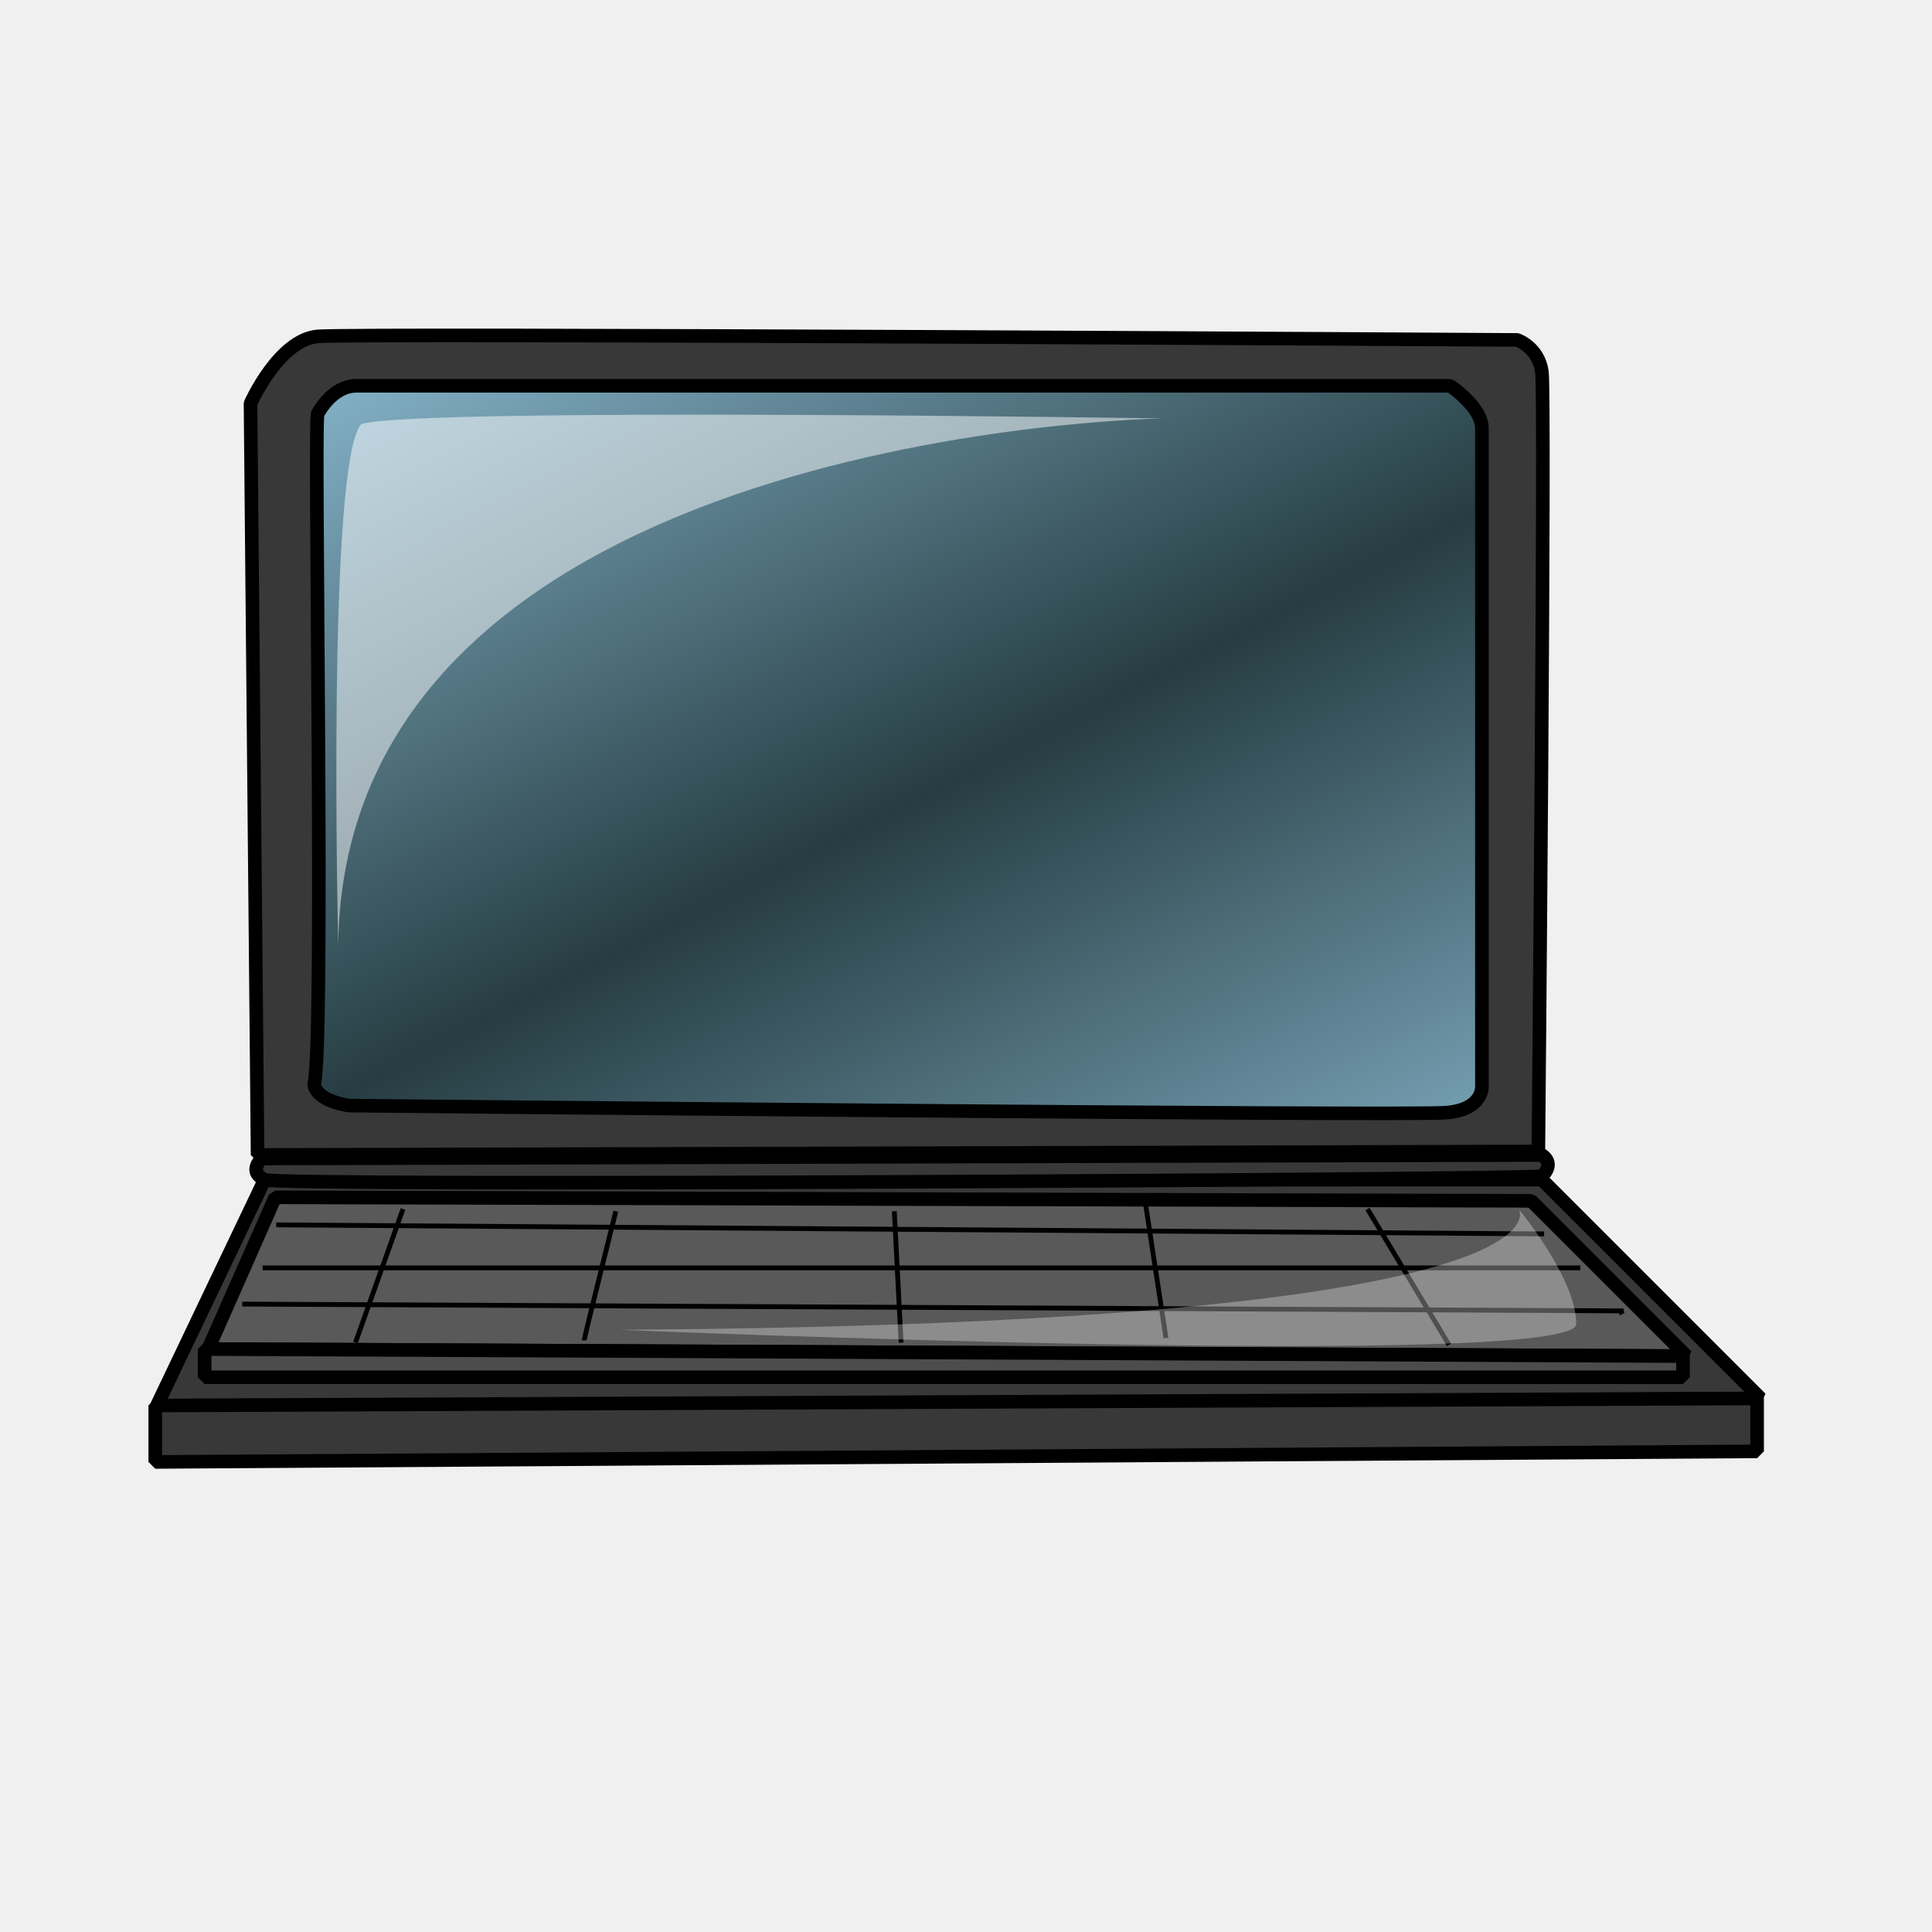
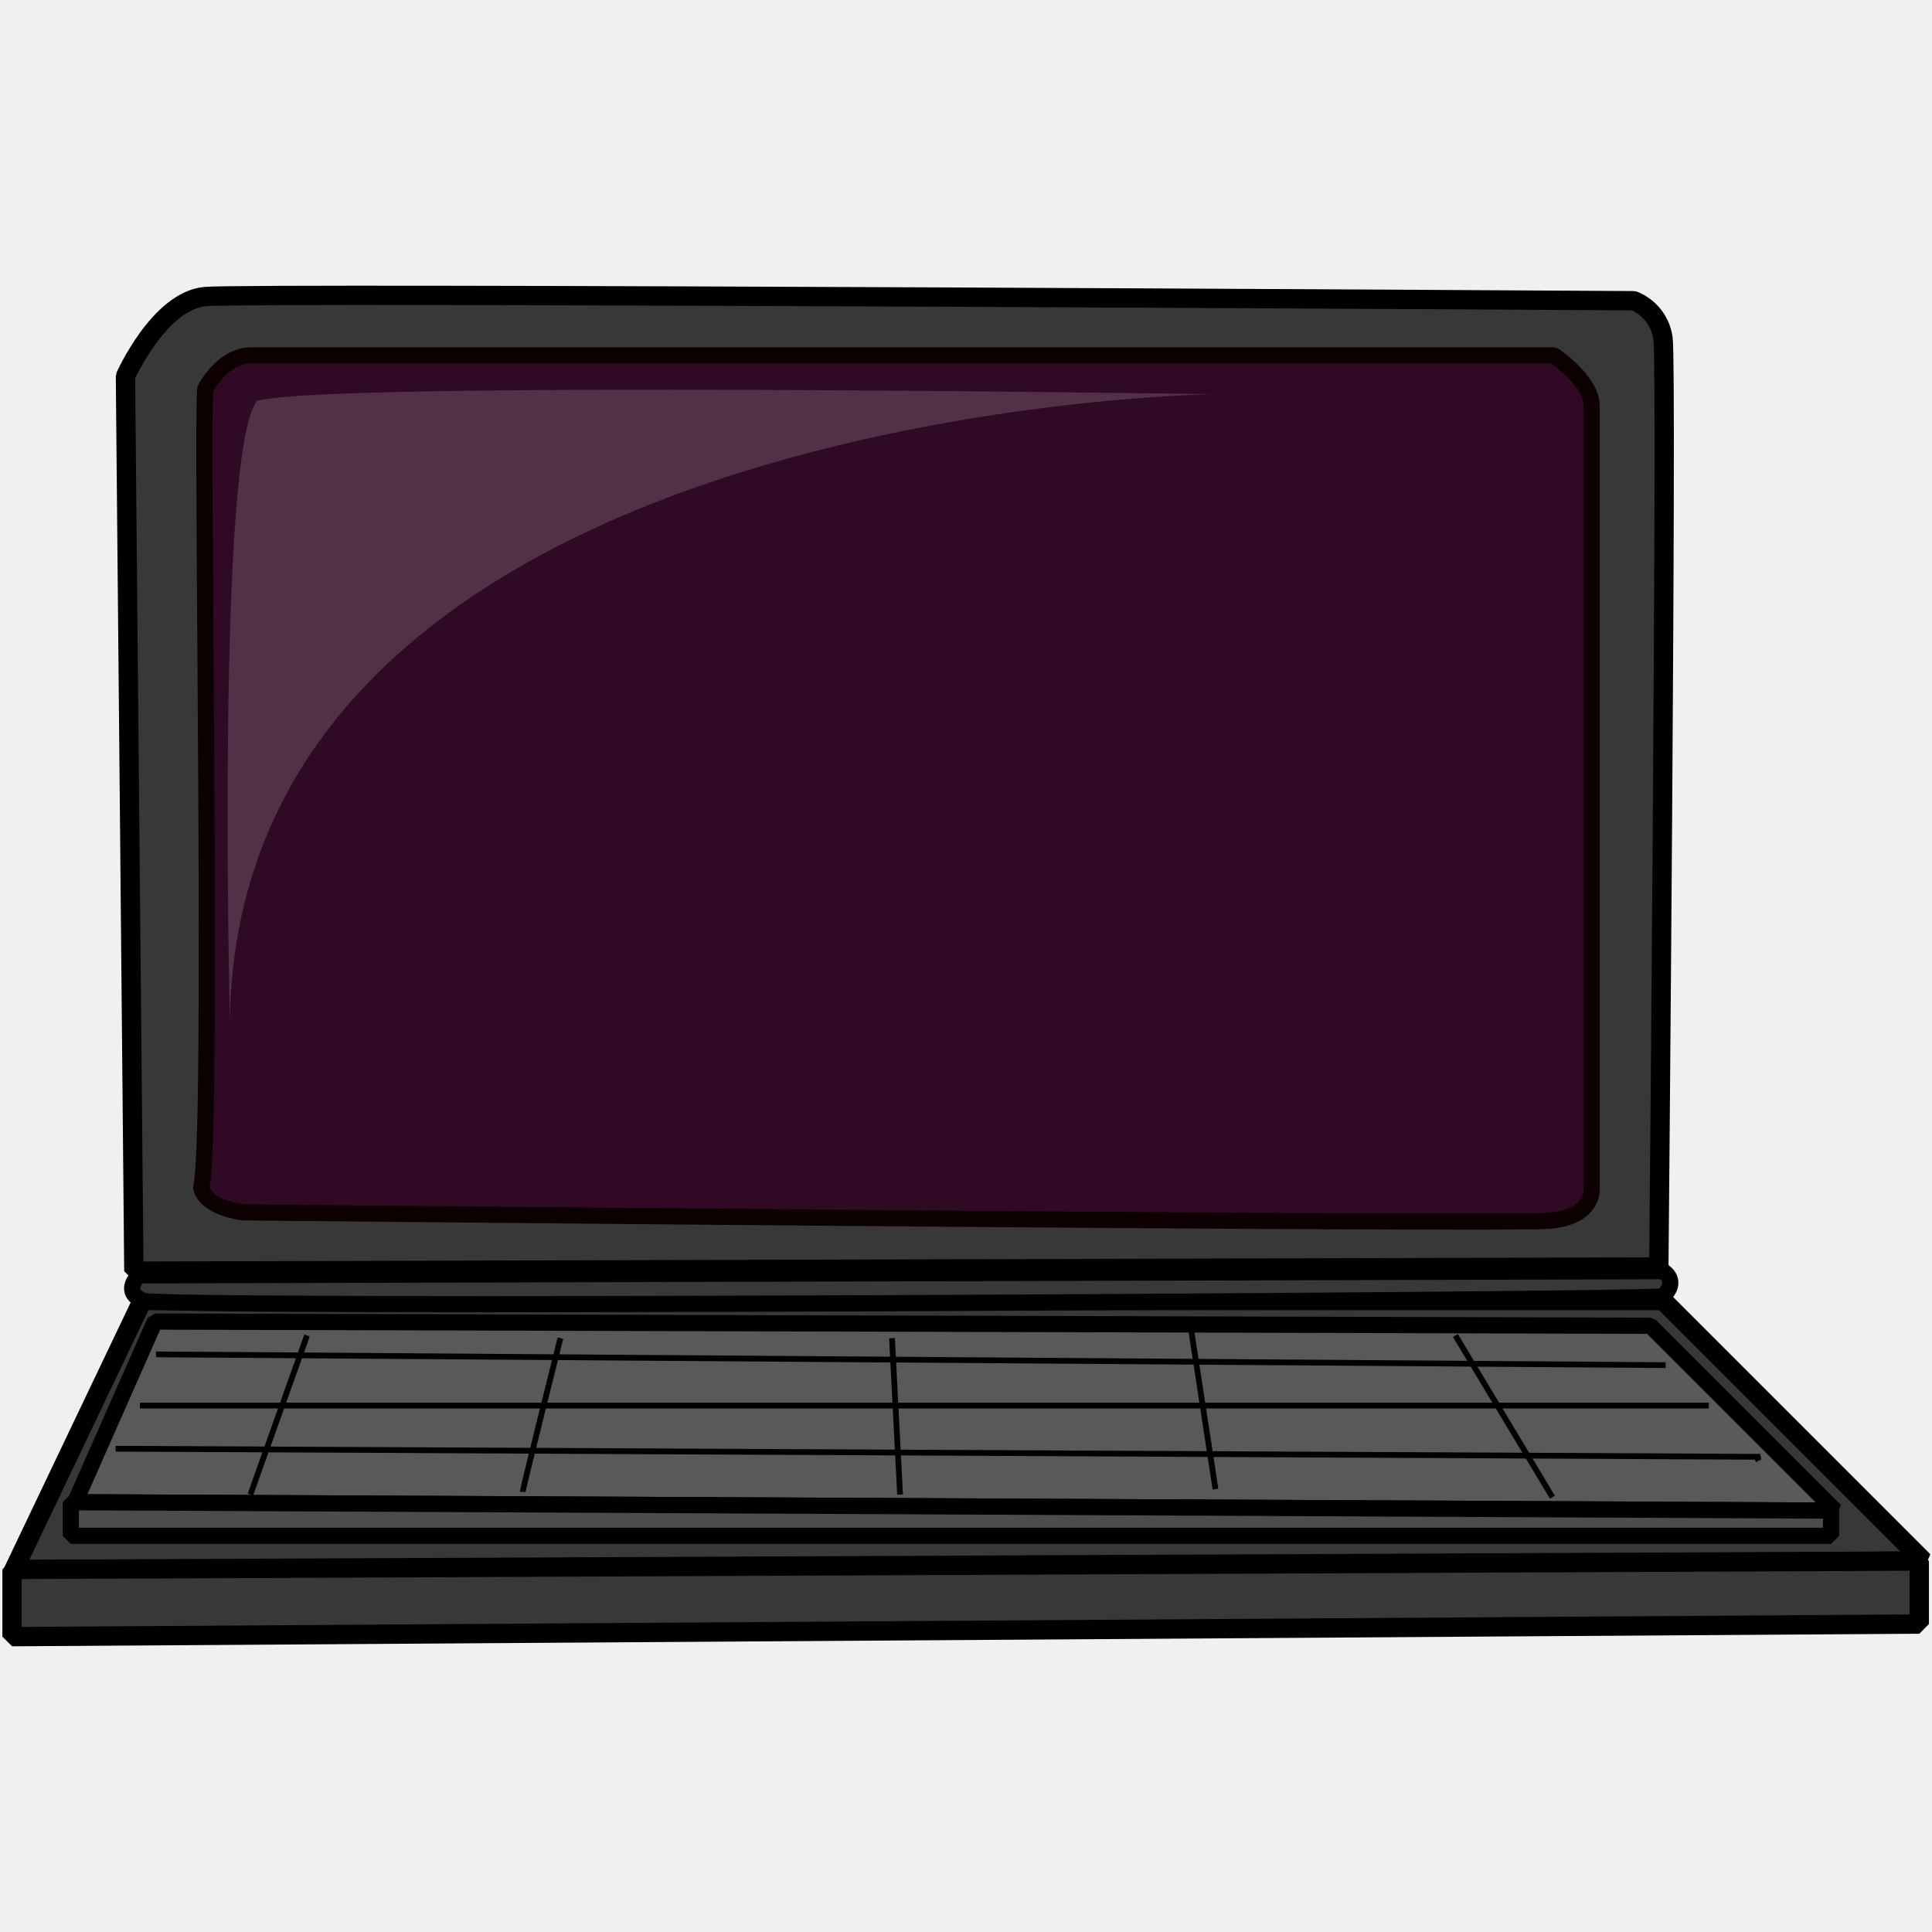
- <svg xmlns="http://www.w3.org/2000/svg" xmlns:xlink="http://www.w3.org/1999/xlink" height="400pt" id="svg548" width="400pt">
-   <defs id="defs550">
-     <linearGradient id="linearGradient1164">
-       <stop id="stop1165" offset="0" style="stop-color:#263d42;stop-opacity:1;" />
-       <stop id="stop1166" offset="1" style="stop-color:#9acde7;stop-opacity:1;" />
-     </linearGradient>
-     <linearGradient gradientUnits="objectBoundingBox" id="linearGradient1167" spreadMethod="reflect" x1="0.476" x2="-0.131" xlink:href="#linearGradient1164" y1="0.602" y2="-0.125" />
-   </defs>
-   <g id="g1020">
-     <g id="g1178" style="font-size:12;stroke:#000000;stroke-width:3.75;stroke-linejoin:bevel;">
-       <g id="g1171" style="stroke:#000000;stroke-opacity:1;stroke-width:3.75;stroke-dasharray:none;stroke-linejoin:bevel;" transform="">
-         <path d="M 79.869 270.134 L 432.459 270.134 L 492.848 330.523 L 49.674 333.445 L 79.869 270.134 z " id="path1156" style="fill:#383838;fill-rule:evenodd;stroke:#000000;stroke-opacity:1;stroke-width:3.75;stroke-linejoin:bevel;stroke-linecap:butt;fill-opacity:1;stroke-dasharray:none;" transform="translate(-6.818047,55.51842)" />
-         <path d="M 42.856 387.989 L 42.856 403.573 L 485.055 400.651 L 485.055 386.041 L 42.856 387.989 z " id="path1157" style="fill:#383838;fill-rule:evenodd;stroke:#000000;stroke-opacity:1;stroke-width:3.75;stroke-linejoin:bevel;stroke-linecap:butt;fill-opacity:1;stroke-dasharray:none;" transform="" />
-         <path d="M 73.05 325.653 C 68.47 323.415 71.972 320.348 72.076 319.809 C 74.025 319.809 425.641 318.835 425.641 318.835 C 426.036 319.105 429.247 321.198 425.641 324.679 C 418.823 325.653 73.05 327.601 73.05 325.653 z " id="path1161" style="fill:#383838;fill-rule:evenodd;stroke:#000000;stroke-opacity:1;stroke-width:3.75;stroke-linejoin:bevel;stroke-linecap:butt;fill-opacity:1;stroke-dasharray:none;" />
-       </g>
-       <g id="g1168" style="stroke:#000000;stroke-opacity:1;stroke-width:3.75;stroke-dasharray:none;stroke-linejoin:bevel;">
-         <path d="M 71.103 318.835 L 69.154 111.371 C 69.154 111.371 76.947 93.839 87.661 92.865 C 98.375 91.891 418.823 93.839 418.823 93.839 C 418.823 93.839 424.667 95.787 425.641 102.605 C 426.615 109.423 424.667 317.861 424.667 317.861 L 71.103 318.835 z " id="path1162" style="fill:#383838;fill-rule:evenodd;stroke:#000000;stroke-opacity:1;stroke-width:3.75;stroke-linejoin:bevel;stroke-linecap:butt;fill-opacity:1;stroke-dasharray:none;" transform="" />
-         <path d="M 87.661 114.293 C 87.661 114.293 91.557 106.501 98.375 106.501 C 105.193 106.501 400.317 106.501 400.317 106.501 C 400.317 106.501 409.083 112.345 409.083 118.189 C 409.083 124.033 409.083 299.355 409.083 299.355 C 409.083 299.355 410.057 306.173 399.343 307.147 C 388.629 308.121 96.427 305.199 96.427 305.199 C 96.427 305.199 87.661 304.225 86.687 299.355 C 89.609 290.589 86.687 121.111 87.661 114.293 z " id="path1163" style="fill:url(#linearGradient1167);fill-rule:evenodd;stroke:#000000;stroke-opacity:1;stroke-width:3.75;stroke-linejoin:bevel;stroke-linecap:butt;fill-opacity:1;stroke-dasharray:none;" />
+ <svg xmlns="http://www.w3.org/2000/svg" width="100mm" height="100mm" viewBox="0 0 100 100" version="1.1" id="svg1225">
+   <defs id="defs1219" />
+   <g id="layer1" transform="translate(0,-197)">
+     <g id="g1020" transform="matrix(0.1392631,0,0,0.1392631,-0.7889403,226.4512)">
+       <g id="g2644" transform="translate(36.49031,-55.37653)">
+         <g id="g6972" transform="translate(-70.62916,50.0361)">
+           <g style="font-size:12px;stroke:#000000;stroke-width:3.75;stroke-linejoin:bevel" id="g1178" transform="matrix(1.603052,0,0,1.603052,-24.42466,-244.7954)">
+             <g style="stroke:#000000;stroke-width:3.75;stroke-linejoin:bevel;stroke-dasharray:none;stroke-opacity:1" id="g1171">
+               <path transform="translate(-6.818047,55.51842)" style="fill:#383838;fill-opacity:1;fill-rule:evenodd;stroke:#000000;stroke-width:4.479;stroke-linecap:butt;stroke-linejoin:bevel;stroke-miterlimit:4;stroke-dasharray:none;stroke-opacity:1" id="path1156" d="M 79.869,270.134 H 432.459 l 60.389,60.389 -443.174,2.922 z" />
+               <path style="fill:#383838;fill-opacity:1;fill-rule:evenodd;stroke:#000000;stroke-width:4.479;stroke-linecap:butt;stroke-linejoin:bevel;stroke-miterlimit:4;stroke-dasharray:none;stroke-opacity:1" id="path1157" d="m 42.856,387.989 v 15.584 l 442.199,-2.922 v -14.61 z" />
+               <path style="fill:#383838;fill-opacity:1;fill-rule:evenodd;stroke:#000000;stroke-width:3.75;stroke-linecap:butt;stroke-linejoin:bevel;stroke-dasharray:none;stroke-opacity:1" id="path1161" d="m 73.05,325.653 c -4.58,-2.238 -1.079,-5.305 -0.974,-5.844 1.948,0 353.565,-0.974 353.565,-0.974 0.395,0.27 3.606,2.363 0,5.844 -6.818,0.974 -352.591,2.922 -352.591,0.974 z" />
+             </g>
+             <g style="stroke:#000000;stroke-width:3.75;stroke-linejoin:bevel;stroke-dasharray:none;stroke-opacity:1" id="g1168">
+               <path style="fill:#383838;fill-opacity:1;fill-rule:evenodd;stroke:#000000;stroke-width:4.479;stroke-linecap:butt;stroke-linejoin:bevel;stroke-miterlimit:4;stroke-dasharray:none;stroke-opacity:1" id="path1162" d="m 71.103,318.835 -1.948,-207.464 c 0,0 7.792,-17.532 18.506,-18.506 10.714,-0.974 331.162,0.974 331.162,0.974 0,0 5.844,1.948 6.818,8.766 0.974,6.818 -0.974,215.256 -0.974,215.256 z" />
+               <path style="fill:#300a24;fill-opacity:1;fill-rule:evenodd;stroke:#0d0000;stroke-width:3.748;stroke-linecap:butt;stroke-linejoin:bevel;stroke-miterlimit:4;stroke-dasharray:none;stroke-opacity:1" id="path1163" d="m 87.661,114.293 c 0,0 3.896,-7.792 10.714,-7.792 6.818,0 301.942,0 301.942,0 0,0 8.766,5.844 8.766,11.688 0,5.844 0,181.166 0,181.166 0,0 0.974,6.818 -9.74,7.792 -10.714,0.974 -302.916,-1.948 -302.916,-1.948 0,0 -8.766,-0.974 -9.74,-5.844 2.922,-8.766 0,-178.244 0.974,-185.062 z" />
+             </g>
+           </g>
+           <g style="font-size:12px;stroke:#000000;stroke-width:3.75;stroke-linejoin:bevel" id="g1175" transform="matrix(1.603052,0,0,1.603052,-24.42466,-244.7954)">
+             <path style="fill:#595959;fill-opacity:1;fill-rule:evenodd;stroke:#000000;stroke-width:3.75;stroke-linecap:butt;stroke-linejoin:bevel;stroke-dasharray:none;stroke-opacity:1" id="path1158" d="m 75.972,330.523 346.747,0.974 42.856,42.856 -408.109,-1.948 z" />
+             <path style="fill:#4c4c4d;fill-opacity:1;fill-rule:evenodd;stroke:#000000;stroke-width:3.75;stroke-linecap:butt;stroke-linejoin:bevel;stroke-dasharray:none;stroke-opacity:1" id="path1159" d="m 56.492,372.405 v 7.792 H 464.601 v -5.844 z" />
+           </g>
+           <g style="font-size:12px" id="g1206" transform="matrix(1.603052,0,0,1.603052,-24.42466,-244.7954)">
+             <path style="fill:none;fill-opacity:1;fill-rule:evenodd;stroke:#000000;stroke-width:1pt;stroke-linecap:butt;stroke-linejoin:miter;stroke-opacity:1" id="path1203" d="m 76.25,338.125 c 1.25,0 350,2.5 350,2.5" />
+             <path style="fill:none;fill-opacity:1;fill-rule:evenodd;stroke:#000000;stroke-width:1pt;stroke-linecap:butt;stroke-linejoin:miter;stroke-opacity:1" id="path1204" d="M 72.5,350 H 436.25" />
+             <path style="fill:none;fill-opacity:1;fill-rule:evenodd;stroke:#000000;stroke-width:1pt;stroke-linecap:butt;stroke-linejoin:miter;stroke-opacity:1" id="path1205" d="m 66.875,360 381.25,1.875 -1.25,0.625" />
+           </g>
+           <g style="font-size:12px" id="g1210" transform="matrix(1.603052,0,0,1.603052,-24.42466,-244.7954)">
+             <path style="fill:none;fill-opacity:1;fill-rule:evenodd;stroke:#000000;stroke-width:1pt;stroke-linecap:butt;stroke-linejoin:miter;stroke-opacity:1" id="path1198" d="m 111.25,333.75 -13.125,36.875 v 0" />
+             <path style="fill:none;fill-opacity:1;fill-rule:evenodd;stroke:#000000;stroke-width:1pt;stroke-linecap:butt;stroke-linejoin:miter;stroke-opacity:1" id="path1199" d="m 170,334.375 c 0,0 -8.75,35 -8.75,35.625" />
+             <path style="fill:none;fill-opacity:1;fill-rule:evenodd;stroke:#000000;stroke-width:1pt;stroke-linecap:butt;stroke-linejoin:miter;stroke-opacity:1" id="path1200" d="m 377.5,333.75 22.5,37.5" />
+             <path style="fill:none;fill-opacity:1;fill-rule:evenodd;stroke:#000000;stroke-width:1pt;stroke-linecap:butt;stroke-linejoin:miter;stroke-opacity:1" id="path1201" d="m 316.25,332.5 5.625,36.875" />
+             <path style="fill:none;fill-opacity:1;fill-rule:evenodd;stroke:#000000;stroke-width:1pt;stroke-linecap:butt;stroke-linejoin:miter;stroke-opacity:1" id="path1202" d="m 246.875,334.375 1.875,36.25" />
+           </g>
+           <path style="fill:#ffffff;fill-opacity:0.164;fill-rule:evenodd;stroke:none;stroke-width:1.603pt;stroke-linecap:butt;stroke-linejoin:miter;stroke-opacity:1" id="path579" d="m 125.227,173.723 c 0,-2.536 -5.073,-213.063 10.146,-230.819 22.828,-7.61 355.107,-2.538 355.107,-2.538 0,0 -362.717,5.074 -365.253,233.356 z" />
+         </g>
      </g>
    </g>
-     <g id="g1175" style="font-size:12;stroke:#000000;stroke-width:3.75;stroke-linejoin:bevel;">
-       <path d="M 75.972 330.523 L 422.719 331.497 L 465.575 374.353 L 57.466 372.405 L 75.972 330.523 z " id="path1158" style="fill:#595959;fill-rule:evenodd;stroke:#000000;stroke-opacity:1;stroke-width:3.75;stroke-linejoin:bevel;stroke-linecap:butt;fill-opacity:1;stroke-dasharray:none;" transform="" />
-       <path d="M 56.492 372.405 L 56.492 380.197 L 464.601 380.197 L 464.601 374.353 L 56.492 372.405 z " id="path1159" style="fill:#4c4c4d;fill-rule:evenodd;stroke:#000000;stroke-opacity:1;stroke-width:3.75;stroke-linejoin:bevel;stroke-linecap:butt;fill-opacity:1;stroke-dasharray:none;" />
-     </g>
-     <g id="g1206" style="font-size:12;">
-       <path d="M 76.25 338.125 C 77.5 338.125 426.25 340.625 426.25 340.625 " id="path1203" style="fill:none;fill-rule:evenodd;stroke:black;stroke-opacity:1;stroke-width:1pt;stroke-linejoin:miter;stroke-linecap:butt;fill-opacity:1;" />
-       <path d="M 72.5 350 L 436.25 350 " id="path1204" style="fill:none;fill-rule:evenodd;stroke:black;stroke-opacity:1;stroke-width:1pt;stroke-linejoin:miter;stroke-linecap:butt;fill-opacity:1;" />
-       <path d="M 66.875 360 L 448.125 361.875 L 446.875 362.5 " id="path1205" style="fill:none;fill-rule:evenodd;stroke:black;stroke-opacity:1;stroke-width:1pt;stroke-linejoin:miter;stroke-linecap:butt;fill-opacity:1;" />
-     </g>
-     <g id="g1210" style="font-size:12;">
-       <path d="M 111.25 333.75 L 98.125 370.625 L 98.125 370.625 " id="path1198" style="fill:none;fill-rule:evenodd;stroke:black;stroke-opacity:1;stroke-width:1pt;stroke-linejoin:miter;stroke-linecap:butt;fill-opacity:1;" />
-       <path d="M 170 334.375 C 170 334.375 161.25 369.375 161.25 370 " id="path1199" style="fill:none;fill-rule:evenodd;stroke:black;stroke-opacity:1;stroke-width:1pt;stroke-linejoin:miter;stroke-linecap:butt;fill-opacity:1;" />
-       <path d="M 377.5 333.75 L 400 371.25 " id="path1200" style="fill:none;fill-rule:evenodd;stroke:black;stroke-opacity:1;stroke-width:1pt;stroke-linejoin:miter;stroke-linecap:butt;fill-opacity:1;" />
-       <path d="M 316.25 332.5 L 321.875 369.375 " id="path1201" style="fill:none;fill-rule:evenodd;stroke:black;stroke-opacity:1;stroke-width:1pt;stroke-linejoin:miter;stroke-linecap:butt;fill-opacity:1;" transform="" />
-       <path d="M 246.875 334.375 L 248.75 370.625 " id="path1202" style="fill:none;fill-rule:evenodd;stroke:black;stroke-opacity:1;stroke-width:1pt;stroke-linejoin:miter;stroke-linecap:butt;fill-opacity:1;" />
-     </g>
-     <path d="M 93.354 261.076 C 93.354 259.494 90.19 128.165 99.683 117.089 C 113.924 112.342 321.203 115.506 321.203 115.506 C 321.203 115.506 94.937 118.671 93.354 261.076 z " id="path579" style="fill:#ffffff;fill-rule:evenodd;stroke:none;stroke-opacity:1;stroke-width:1pt;stroke-linejoin:miter;stroke-linecap:butt;fill-opacity:0.5;" />
-     <path d="M 170.886 367.089 C 170.886 367.089 435.127 378.165 435.127 365.506 C 435.127 352.848 419.304 333.861 419.304 333.861 C 419.304 333.861 438.291 365.506 170.886 367.089 z " id="path580" style="fill:#ffffff;fill-rule:evenodd;stroke:none;stroke-opacity:1;stroke-width:1pt;stroke-linejoin:miter;stroke-linecap:butt;fill-opacity:0.311;" />
  </g>
</svg>
